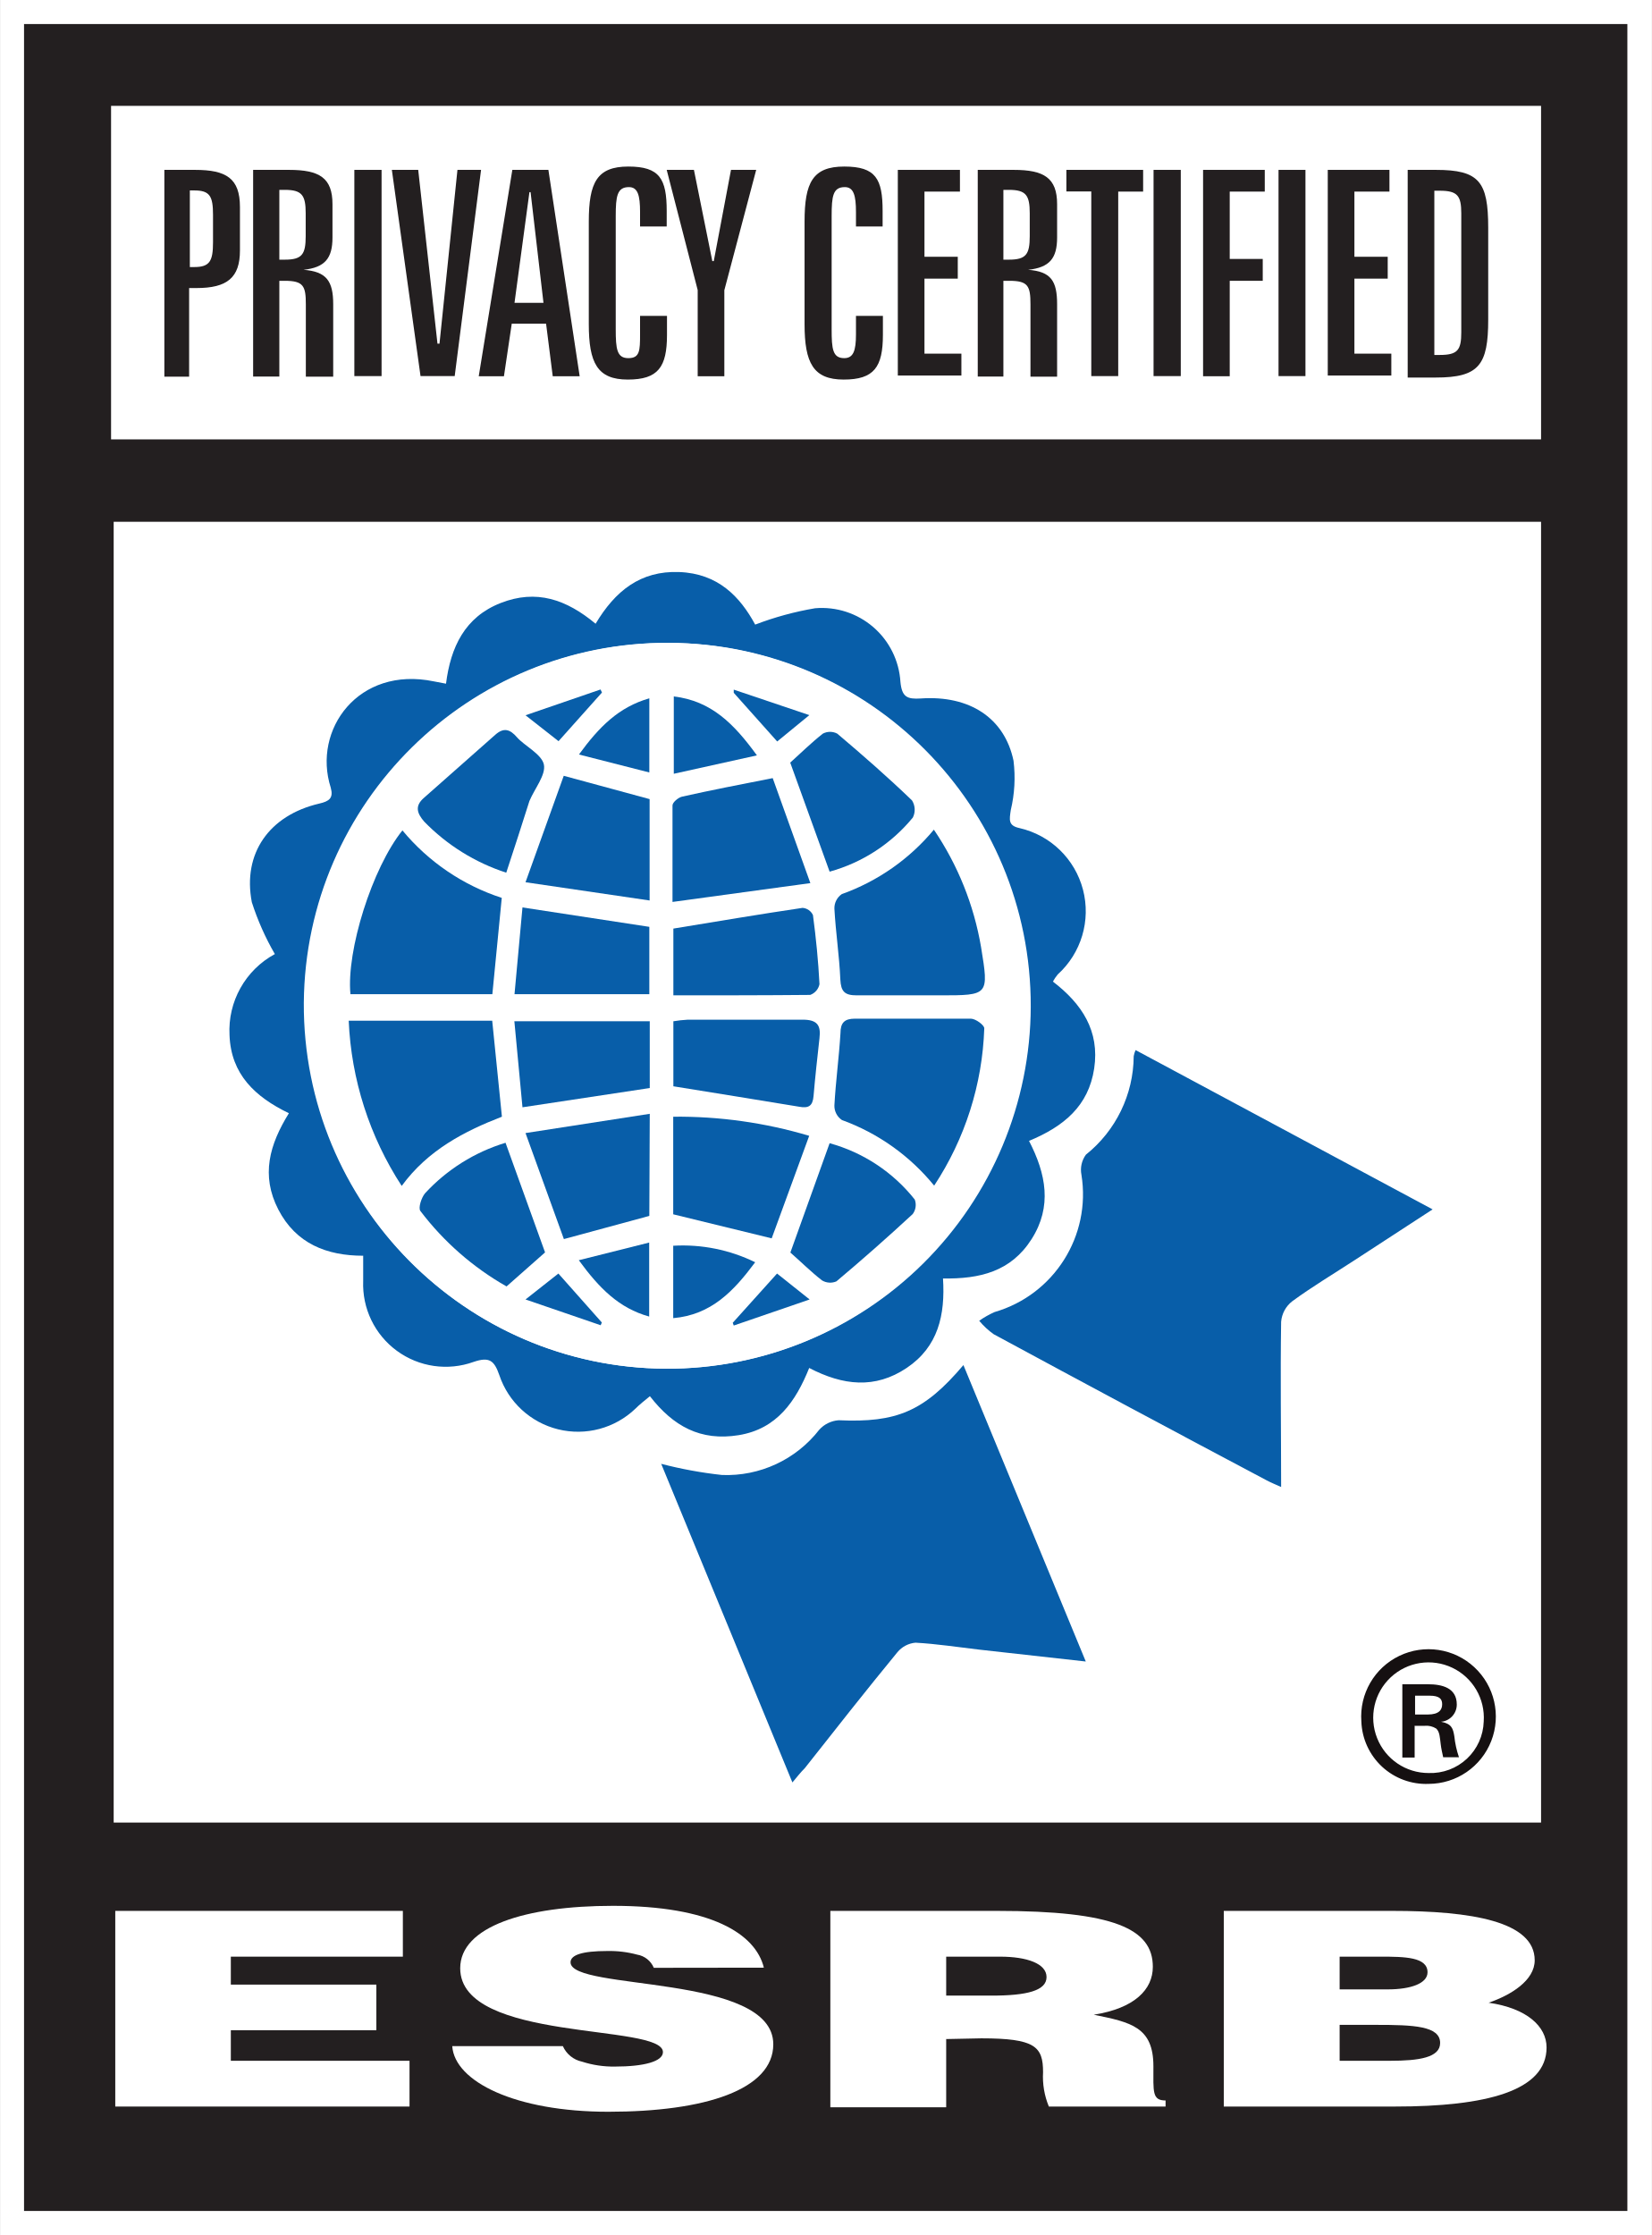
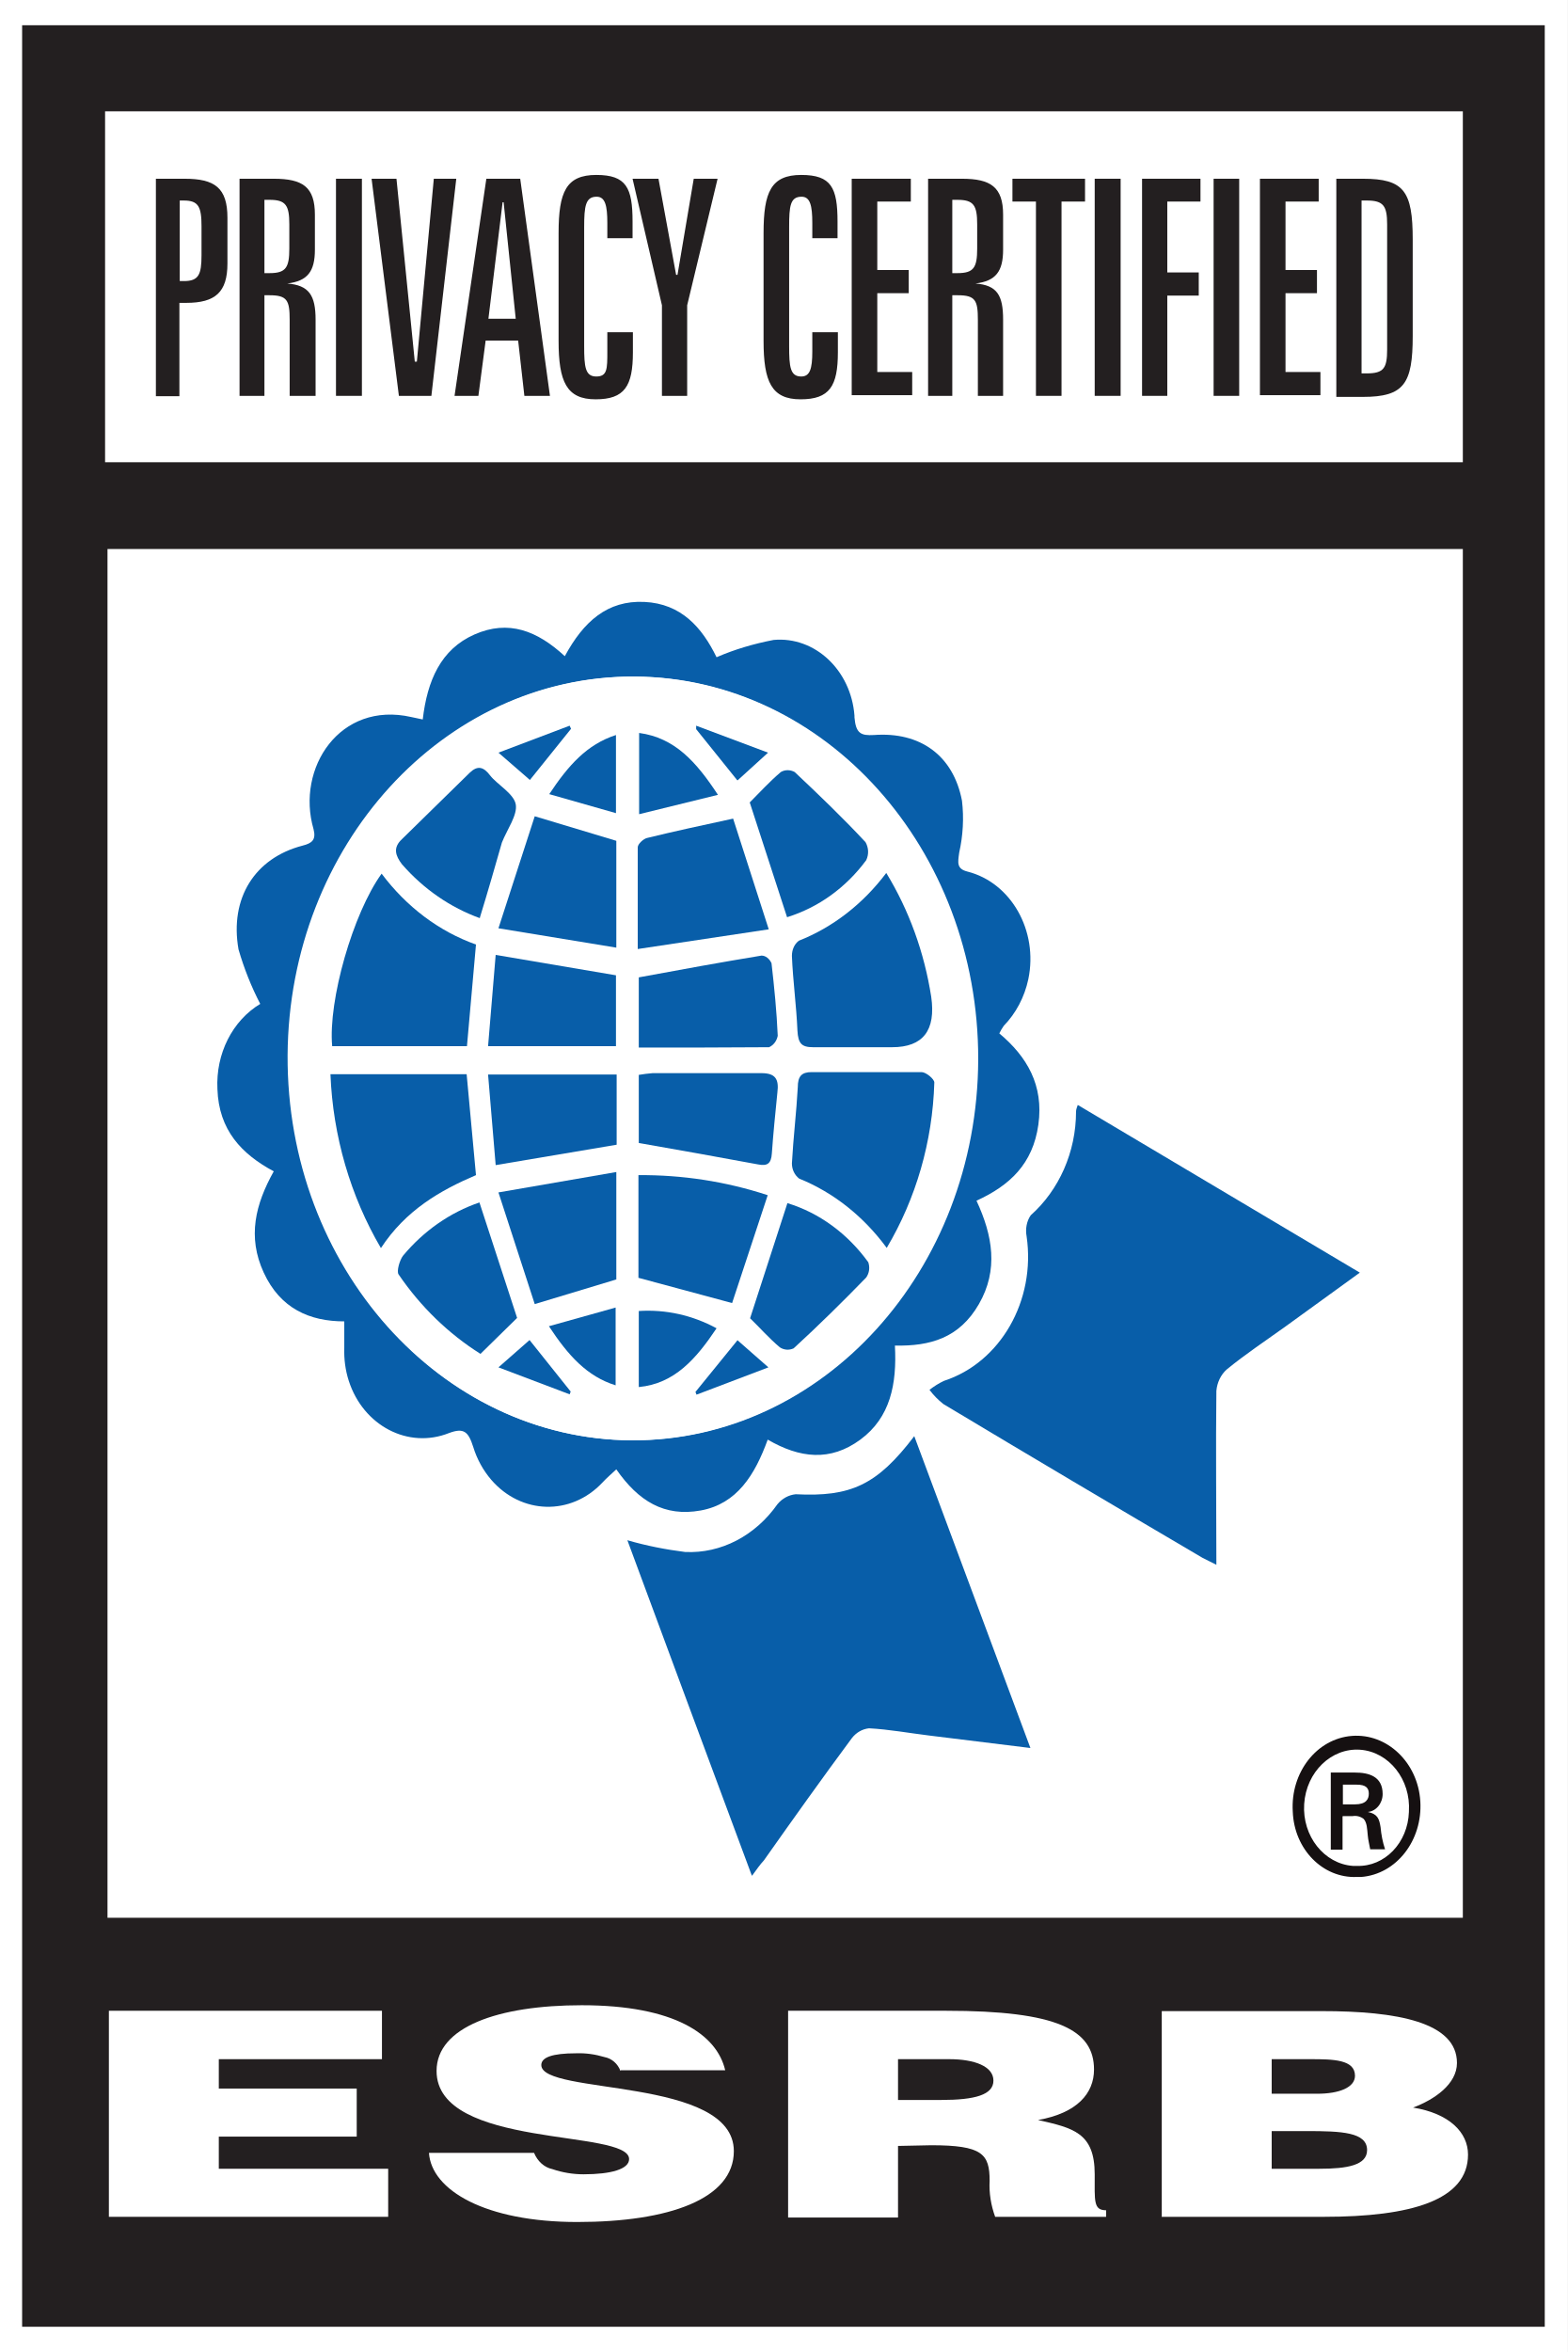
- <svg xmlns="http://www.w3.org/2000/svg" id="Layer_1" data-name="Layer 1" viewBox="0 0 114.03 154.33">
+ <svg xmlns="http://www.w3.org/2000/svg" id="a" viewBox="0 0 45.35 68.03">
  <defs>
-     <style>.cls-1{fill:#fff;}.cls-2{fill:#231f20;}.cls-3{fill:#085ea9;}.cls-4{fill:#151011;}</style>
+     <style>.b{fill:#151011;}.c{fill:#fff;}.d{fill:#085ea9;}.e{fill:#231f20;}</style>
  </defs>
-   <path class="cls-1" d="M127.75,8.27h-114V162.6h114V8.27Z" transform="translate(-13.71 -8.27)" />
-   <polyline class="cls-2" points="112.38 1.66 112.38 152.67 1.66 152.67 1.66 1.66 112.38 1.66" />
-   <rect class="cls-1" x="7.67" y="7.31" width="98.75" height="23.03" />
-   <rect class="cls-1" x="7.85" y="36.03" width="98.57" height="89.82" />
-   <path class="cls-2" d="M27.17,20c2.18,0,3.11.59,3.11,2.57v3c0,1.88-.89,2.59-3,2.59h-.51v6.12H25.06V20Zm-.35,6.71h.31c1.07,0,1.29-.42,1.29-1.71v-1.9c0-1.28-.22-1.68-1.29-1.68h-.31Z" transform="translate(-13.71 -8.27)" />
-   <path class="cls-2" d="M33.67,20c2.1,0,3,.55,3,2.37v2.3c0,1.44-.52,2.07-2,2.23,1.58.12,2.05.77,2.05,2.38v5H34.83v-5c0-1.27-.17-1.62-1.46-1.62H33v6.61H31.19V20ZM33,26.2h.38c1.19,0,1.44-.37,1.44-1.62V23c0-1.24-.25-1.62-1.44-1.62H33Z" transform="translate(-13.71 -8.27)" />
-   <path class="cls-2" d="M40.06,20V34.24H38.18V20Z" transform="translate(-13.71 -8.27)" />
-   <path class="cls-2" d="M42.59,20l1.33,12h.14L45.3,20h1.63L45.11,34.24H42.75L40.77,20Z" transform="translate(-13.71 -8.27)" />
-   <path class="cls-2" d="M51.58,20l2.16,14.25H51.88l-.46-3.63H49.05l-.54,3.63H46.77L49.09,20Zm-2.34,9.18h2l-.89-7.64h-.08Z" transform="translate(-13.71 -8.27)" />
-   <path class="cls-2" d="M59.75,23.91H57.91v-1c0-1.14-.15-1.72-.77-1.72-.81,0-.91.62-.91,2V31c0,1.37.08,2,.87,2s.81-.51.81-1.64V30.08h1.86v1.31c0,2.23-.61,3.09-2.71,3.09s-2.69-1.15-2.69-3.83V23.57c0-2.69.56-3.8,2.73-3.8s2.65.85,2.65,3.07Z" transform="translate(-13.71 -8.27)" />
-   <path class="cls-2" d="M61.63,20,62.9,26.3H63L64.19,20h1.74l-2.2,8.31v5.94H61.89V28.3L59.75,20Z" transform="translate(-13.71 -8.27)" />
-   <path class="cls-2" d="M74.66,23.91H72.82v-1c0-1.14-.16-1.72-.77-1.72-.82,0-.91.62-.91,2V31c0,1.37.07,2,.87,2,.63,0,.81-.51.81-1.64V30.08h1.86v1.31c0,2.23-.61,3.09-2.71,3.09s-2.7-1.15-2.7-3.83V23.57c0-2.69.56-3.8,2.74-3.8s2.65.85,2.65,3.07Z" transform="translate(-13.71 -8.27)" />
-   <path class="cls-2" d="M80,20v1.5H77.55V26h2.3v1.51h-2.3v5.18H80.1v1.51H75.71V20Z" transform="translate(-13.71 -8.27)" />
-   <path class="cls-2" d="M83.71,20c2.09,0,3,.55,3,2.37v2.3c0,1.44-.52,2.07-2,2.23,1.58.12,2,.77,2,2.38v5H84.87v-5c0-1.27-.17-1.62-1.46-1.62H83v6.61H81.23V20ZM83,26.2h.38c1.19,0,1.44-.37,1.44-1.62V23c0-1.24-.25-1.62-1.44-1.62H83Z" transform="translate(-13.71 -8.27)" />
-   <path class="cls-2" d="M92.65,20v1.5H90.93V34.24H89.07V21.49H87.35V20Z" transform="translate(-13.71 -8.27)" />
-   <path class="cls-2" d="M95.25,20V34.24H93.37V20Z" transform="translate(-13.71 -8.27)" />
-   <path class="cls-2" d="M101.05,20v1.5H98.63v4.65h2.28v1.51H98.63v6.59H96.79V20Z" transform="translate(-13.71 -8.27)" />
-   <path class="cls-2" d="M103.86,20V34.24H102V20Z" transform="translate(-13.71 -8.27)" />
-   <path class="cls-2" d="M109.66,20v1.5h-2.42V26h2.3v1.51h-2.3v5.18h2.55v1.51H105.4V20Z" transform="translate(-13.71 -8.27)" />
-   <path class="cls-2" d="M112.86,20c3,0,3.62.81,3.62,4v6.34c0,3.13-.63,4-3.62,4h-1.94V20Zm-.1,12.78h.38c1.23,0,1.48-.34,1.48-1.56V23c0-1.22-.27-1.56-1.48-1.56h-.38Z" transform="translate(-13.71 -8.27)" />
-   <polygon class="cls-1" points="7.96 145.46 7.96 131.95 27.82 131.95 27.82 135.11 15.94 135.11 15.94 137.04 25.99 137.04 25.99 140.19 15.94 140.19 15.94 142.3 28.28 142.3 28.28 145.46 7.96 145.46" />
-   <path class="cls-1" d="M58.86,144.15a1.52,1.52,0,0,0-1.15-.91,7.35,7.35,0,0,0-2.06-.25c-1.76,0-2.54.28-2.54.78,0,2,14,.75,14,5.66,0,3.13-4.7,4.66-11.39,4.66-6.42,0-10.61-2.08-10.78-4.53h7.64a1.87,1.87,0,0,0,1.32,1.07,7.07,7.07,0,0,0,2.27.34c2,0,3.32-.35,3.32-1,0-2-14-.64-14-5.79,0-2.87,4.47-4.31,10.55-4.31,6.76,0,9.84,1.92,10.42,4.27Z" transform="translate(-13.71 -8.27)" />
-   <path class="cls-1" d="M79.05,146.07h3.14c2.46,0,3.79-.35,3.79-1.28s-1.35-1.41-3.21-1.41H79.05Zm0,3v4.71h-8V140.22h11.5c8.1,0,10.77,1.24,10.77,3.86,0,1.56-1.24,2.86-4.08,3.31,2.56.52,4.12.84,4.12,3.56,0,1.76-.1,2.36.84,2.36v.42H86.14a5.38,5.38,0,0,1-.4-2.37c0-1.77-.54-2.34-4.26-2.34Z" transform="translate(-13.71 -8.27)" />
-   <path class="cls-1" d="M106.22,143.38v2.26h3.32c1.59,0,2.75-.41,2.75-1.18,0-1.06-1.58-1.08-3.25-1.08Zm0,4.71v2.48h3.48c2,0,3.46-.22,3.46-1.23,0-1.18-1.85-1.25-4.41-1.25Zm-8,5.64V140.22h11.63c5.49,0,9.84.73,9.84,3.41,0,1.39-1.63,2.4-3.18,2.93,2.64.38,4,1.64,4,3.09,0,3-4.15,4.08-10.48,4.08Z" transform="translate(-13.71 -8.27)" />
-   <path class="cls-1" d="M32.69,74.15a6,6,0,0,0-3.16,5.62c.14,2.7,1.76,4.26,4.1,5.39-1.34,2.16-1.92,4.33-.73,6.65S36.25,95,38.76,95c0,.7,0,1.22,0,1.74a5.7,5.7,0,0,0,7.63,5.59c1.09-.37,1.42-.1,1.77.91a5.73,5.73,0,0,0,9.4,2.32c.31-.29.64-.55,1-.86,1.61,2.07,3.55,3.11,6.13,2.69s3.94-2.33,4.87-4.64c2.34,1.21,4.56,1.44,6.73,0s2.67-3.66,2.51-6.18c2.54,0,4.72-.51,6.12-2.72s1-4.5-.18-6.78c2.41-.94,4.11-2.35,4.5-5s-.86-4.52-2.85-6a3.07,3.07,0,0,1,.33-.49,5.89,5.89,0,0,0-2.64-10.11c-.8-.17-.69-.59-.6-1.24a9.62,9.62,0,0,0,.19-3.41c-.62-3-3-4.53-6.4-4.3-.94.06-1.31-.09-1.41-1.15A5.44,5.44,0,0,0,70,50.27a21.65,21.65,0,0,0-4.12,1.13c-1-1.94-2.6-3.53-5.25-3.63s-4.42,1.31-5.77,3.57c-2-1.68-4.14-2.38-6.56-1.43s-3.45,3-3.77,5.57l-.84-.16c-5.21-1.08-8.4,3.34-7.12,7.34.23.72-.1.94-.8,1.1-3.46.83-5.3,3.45-4.65,6.81A18.4,18.4,0,0,0,32.69,74.15Z" transform="translate(-13.71 -8.27)" />
-   <path class="cls-1" d="M92.13,80.78a1.59,1.59,0,0,0-.13.39A8.78,8.78,0,0,1,88.7,88a1.77,1.77,0,0,0-.32,1.38,8.47,8.47,0,0,1-6,9.48,6.24,6.24,0,0,0-1.06.6,5.21,5.21,0,0,0,1,.93q9.4,5.07,18.85,10.09c.32.17.67.31,1,.46,0-3.89,0-7.65,0-11.41a2,2,0,0,1,.76-1.41c1.39-1,2.87-1.9,4.31-2.84l5.39-3.51Z" transform="translate(-13.71 -8.27)" />
-   <path class="cls-1" d="M68.43,131.35c.35-.42.61-.7.86-1,2.12-2.65,4.23-5.33,6.39-8a1.83,1.83,0,0,1,1.25-.66c1.47.08,2.94.31,4.41.48l7.35.82-8.45-20.51c-2.72,3.21-4.61,4-8.62,3.81a2,2,0,0,0-1.34.66,8.1,8.1,0,0,1-6.71,3.13,29.33,29.33,0,0,1-4.2-.77C62.38,116.64,65.37,123.92,68.43,131.35Z" transform="translate(-13.71 -8.27)" />
-   <path class="cls-1" d="M112.39,122.74a4.49,4.49,0,0,0-4.56,4.57,4.55,4.55,0,0,0,4.55,4.49,4.49,4.49,0,0,0,4.53-4.6A4.42,4.42,0,0,0,112.39,122.74Z" transform="translate(-13.71 -8.27)" />
-   <path class="cls-3" d="M32.69,74.15a18.4,18.4,0,0,1-1.59-3.58c-.65-3.36,1.19-6,4.65-6.81.7-.16,1-.38.8-1.1-1.28-4,1.91-8.42,7.12-7.34l.84.16c.32-2.53,1.3-4.6,3.77-5.57s4.54-.25,6.56,1.43c1.35-2.26,3.09-3.67,5.77-3.57s4.2,1.69,5.25,3.63A21.65,21.65,0,0,1,70,50.27a5.44,5.44,0,0,1,5.89,5.08c.1,1.06.47,1.21,1.41,1.15,3.36-.23,5.78,1.34,6.4,4.3a9.62,9.62,0,0,1-.19,3.41c-.09.65-.2,1.07.6,1.24a5.89,5.89,0,0,1,2.64,10.11,3.07,3.07,0,0,0-.33.49c2,1.53,3.24,3.41,2.85,6s-2.09,4-4.5,5c1.18,2.28,1.61,4.53.18,6.78s-3.58,2.76-6.12,2.72c.16,2.52-.33,4.72-2.51,6.18s-4.39,1.22-6.73,0c-.93,2.31-2.23,4.21-4.87,4.64s-4.52-.62-6.13-2.69c-.38.31-.71.57-1,.86a5.73,5.73,0,0,1-9.4-2.32c-.35-1-.68-1.28-1.77-.91a5.7,5.7,0,0,1-7.63-5.59c0-.52,0-1,0-1.74-2.51,0-4.64-.83-5.86-3.19s-.61-4.49.73-6.65c-2.34-1.13-4-2.69-4.1-5.39A6,6,0,0,1,32.69,74.15Zm27,28.63a25.06,25.06,0,1,0-25-25.27A25.14,25.14,0,0,0,59.68,102.78Z" transform="translate(-13.71 -8.27)" />
-   <path class="cls-3" d="M92.13,80.78l20.51,11-5.39,3.51c-1.44.94-2.92,1.82-4.31,2.84a2,2,0,0,0-.76,1.41c-.06,3.76,0,7.52,0,11.41-.33-.15-.68-.29-1-.46q-9.44-5-18.85-10.09a5.21,5.21,0,0,1-1-.93,6.24,6.24,0,0,1,1.06-.6,8.47,8.47,0,0,0,6-9.48A1.77,1.77,0,0,1,88.7,88a8.78,8.78,0,0,0,3.3-6.8A1.59,1.59,0,0,1,92.13,80.78Z" transform="translate(-13.71 -8.27)" />
-   <path class="cls-3" d="M68.43,131.35c-3.06-7.43-6.05-14.71-9.06-22a29.33,29.33,0,0,0,4.2.77A8.1,8.1,0,0,0,70.28,107a2,2,0,0,1,1.34-.66c4,.18,5.9-.6,8.62-3.81L88.69,123l-7.35-.82c-1.47-.17-2.94-.4-4.41-.48a1.83,1.83,0,0,0-1.25.66c-2.16,2.63-4.27,5.31-6.39,8C69,130.65,68.78,130.93,68.43,131.35Z" transform="translate(-13.71 -8.27)" />
-   <path class="cls-1" d="M59.68,102.78a25.06,25.06,0,1,1,25.21-25A25.08,25.08,0,0,1,59.68,102.78Zm-12-25.86.65-6.65a14.89,14.89,0,0,1-6.86-4.66c-2.09,2.6-3.88,8.27-3.59,11.31Zm-9.92,1.83a22.69,22.69,0,0,0,3.66,11.41c1.81-2.48,4.34-3.74,6.92-4.78l-.67-6.63ZM78.2,65.56a14.7,14.7,0,0,1-6.36,4.51,1.18,1.18,0,0,0-.51,1c.09,1.64.34,3.26.41,4.89,0,.84.3,1.12,1.13,1.1,1.92,0,3.84,0,5.76,0C82,77,82,77,81.46,73.68A20.6,20.6,0,0,0,78.2,65.56Zm0,24.58a21,21,0,0,0,3.49-10.76c0-.22-.6-.67-.93-.67-2.67-.06-5.36,0-8,0-.72,0-1,.25-1,1-.1,1.68-.33,3.34-.42,5a1.18,1.18,0,0,0,.52,1A14.67,14.67,0,0,1,78.22,90.14ZM67.07,62c-2.35.47-4.29.85-6.23,1.28-.26.06-.65.39-.66.61,0,2.11,0,4.21,0,6.66l9.52-1.3ZM69.59,86.7a31.74,31.74,0,0,0-9.39-1.32v6.74L67,93.78Zm-11-23.25-6-1.61L50,69.19l8.59,1.29Zm0,28.78v-7L50,86.51l2.68,7.32ZM60.21,77c3.22,0,6.33,0,9.45,0a1,1,0,0,0,.64-.74c-.08-1.59-.24-3.19-.45-4.77a.86.86,0,0,0-.72-.5c-2.95.44-5.89.94-8.92,1.43Zm0,6.28c3,.49,5.85.94,8.68,1.43.67.12,1,0,1-.73.11-1.35.26-2.7.41-4,.11-.9-.15-1.3-1.16-1.28-2.64.07-5.28,0-7.93,0a9.25,9.25,0,0,0-1,.11ZM49.79,70.93l-.55,6h9.31V72.27Zm0,13.8,8.79-1.33V78.79H49.23ZM71,68.46a11.34,11.34,0,0,0,5.76-3.73,1.21,1.21,0,0,0-.06-1.18C75,62,73.31,60.43,71.55,58.94a1.06,1.06,0,0,0-1,0c-.81.63-1.55,1.36-2.25,2Zm-2.72,26.3c.7.62,1.41,1.32,2.19,1.93a1.09,1.09,0,0,0,1,.07q2.68-2.27,5.27-4.65a1.06,1.06,0,0,0,.14-1A11.34,11.34,0,0,0,71,87.21ZM48.67,68.53c.59-1.77,1.09-3.36,1.65-4.93.31-.86,1.1-1.77,1-2.51S50,59.88,49.41,59.2s-.92-.68-1.49-.18L43,63.39c-.64.57-.46,1.08,0,1.65A13.86,13.86,0,0,0,48.67,68.53Zm-.05,18.65a12.48,12.48,0,0,0-5.56,3.49c-.25.3-.48,1-.32,1.22a19.64,19.64,0,0,0,5.95,5.21l2.66-2.35ZM60.2,99.29c2.63-.23,4.17-1.86,5.66-3.87a11.38,11.38,0,0,0-5.66-1.14Zm0-42.93V61.7L66,60.43C64.39,58.24,62.83,56.67,60.24,56.36Zm-1.69.13c-2.13.61-3.48,2-4.86,3.88l4.86,1.24Zm-4.87,38.8c1.41,1.93,2.77,3.31,4.86,3.89V94.07ZM50,57.66l2.27,1.79,3-3.36-.1-.21ZM50,98l5.22,1.78.08-.19-3-3.38Zm17.36-1.8-3.06,3.41.07.19L69.62,98Zm0-36.74,2.23-1.82-5.22-1.76,0,.22Z" transform="translate(-13.71 -8.27)" />
-   <path class="cls-3" d="M47.71,76.92h-9.8c-.29-3,1.5-8.71,3.59-11.31a14.89,14.89,0,0,0,6.86,4.66Z" transform="translate(-13.71 -8.27)" />
-   <path class="cls-3" d="M37.79,78.75H47.7l.67,6.63c-2.58,1-5.11,2.3-6.92,4.78A22.69,22.69,0,0,1,37.79,78.75Z" transform="translate(-13.71 -8.27)" />
-   <path class="cls-3" d="M78.2,65.56a20.6,20.6,0,0,1,3.26,8.12C82,77,82,77,78.63,77c-1.92,0-3.84,0-5.76,0-.83,0-1.09-.26-1.13-1.1-.07-1.63-.32-3.25-.41-4.89a1.18,1.18,0,0,1,.51-1A14.7,14.7,0,0,0,78.2,65.56Z" transform="translate(-13.71 -8.27)" />
-   <path class="cls-3" d="M78.22,90.14a14.67,14.67,0,0,0-6.37-4.53,1.18,1.18,0,0,1-.52-1c.09-1.67.32-3.33.42-5,0-.72.28-1,1-1,2.67,0,5.36,0,8,0,.33,0,.94.45.93.67A21,21,0,0,1,78.22,90.14Z" transform="translate(-13.71 -8.27)" />
-   <path class="cls-3" d="M67.07,62l2.6,7.25-9.52,1.3c0-2.45,0-4.55,0-6.66,0-.22.4-.55.66-.61C62.78,62.84,64.72,62.46,67.07,62Z" transform="translate(-13.71 -8.27)" />
-   <path class="cls-3" d="M69.59,86.7,67,93.78,60.2,92.12V85.38A31.74,31.74,0,0,1,69.59,86.7Z" transform="translate(-13.71 -8.27)" />
-   <path class="cls-3" d="M58.57,63.45v7L50,69.19l2.64-7.35Z" transform="translate(-13.71 -8.27)" />
-   <path class="cls-3" d="M58.55,92.23l-5.9,1.6L50,86.51l8.58-1.33Z" transform="translate(-13.71 -8.27)" />
-   <path class="cls-3" d="M60.21,77V72.39c3-.49,6-1,8.92-1.43a.86.86,0,0,1,.72.5c.21,1.58.37,3.18.45,4.77a1,1,0,0,1-.64.74C66.54,77,63.43,77,60.21,77Z" transform="translate(-13.71 -8.27)" />
-   <path class="cls-3" d="M60.21,83.28V78.79a9.25,9.25,0,0,1,1-.11c2.65,0,5.29,0,7.93,0,1,0,1.27.38,1.16,1.28-.15,1.35-.3,2.7-.41,4-.06.7-.36.85-1,.73C66.06,84.22,63.23,83.77,60.21,83.28Z" transform="translate(-13.71 -8.27)" />
-   <path class="cls-3" d="M49.79,70.93l8.76,1.34v4.65H49.24Z" transform="translate(-13.71 -8.27)" />
-   <path class="cls-3" d="M49.79,84.73l-.56-5.94h9.35V83.4Z" transform="translate(-13.71 -8.27)" />
-   <path class="cls-3" d="M71,68.46l-2.72-7.53c.7-.63,1.44-1.36,2.25-2a1.06,1.06,0,0,1,1,0c1.76,1.49,3.49,3,5.16,4.61a1.21,1.21,0,0,1,.06,1.18A11.34,11.34,0,0,1,71,68.46Z" transform="translate(-13.71 -8.27)" />
-   <path class="cls-3" d="M68.29,94.76,71,87.21a11.34,11.34,0,0,1,5.88,3.89,1.06,1.06,0,0,1-.14,1q-2.58,2.39-5.27,4.65a1.09,1.09,0,0,1-1-.07C69.7,96.08,69,95.38,68.29,94.76Z" transform="translate(-13.71 -8.27)" />
-   <path class="cls-3" d="M48.67,68.53A13.86,13.86,0,0,1,43,65c-.49-.57-.67-1.08,0-1.65L47.92,59c.57-.5,1-.39,1.49.18s1.72,1.17,1.86,1.89-.64,1.65-1,2.51C49.76,65.17,49.26,66.76,48.67,68.53Z" transform="translate(-13.71 -8.27)" />
-   <path class="cls-3" d="M48.62,87.18l2.73,7.57L48.69,97.1a19.64,19.64,0,0,1-5.95-5.21c-.16-.21.07-.92.32-1.22A12.48,12.48,0,0,1,48.62,87.18Z" transform="translate(-13.71 -8.27)" />
-   <path class="cls-3" d="M60.2,99.29v-5a11.38,11.38,0,0,1,5.66,1.14C64.37,97.43,62.83,99.06,60.2,99.29Z" transform="translate(-13.71 -8.27)" />
-   <path class="cls-3" d="M60.24,56.36c2.59.31,4.15,1.88,5.74,4.07L60.24,61.7Z" transform="translate(-13.71 -8.27)" />
-   <path class="cls-3" d="M58.55,56.49v5.12l-4.86-1.24C55.07,58.48,56.42,57.1,58.55,56.49Z" transform="translate(-13.71 -8.27)" />
-   <path class="cls-3" d="M53.68,95.29l4.86-1.22v5.11C56.45,98.6,55.09,97.22,53.68,95.29Z" transform="translate(-13.71 -8.27)" />
-   <path class="cls-3" d="M50,57.66l5.18-1.78.1.21-3,3.36Z" transform="translate(-13.71 -8.27)" />
-   <path class="cls-3" d="M50,98l2.27-1.79,3,3.38-.08.19Z" transform="translate(-13.71 -8.27)" />
-   <path class="cls-3" d="M67.37,96.21,69.62,98l-5.24,1.8-.07-.19Z" transform="translate(-13.71 -8.27)" />
-   <path class="cls-3" d="M67.38,59.47l-3-3.36,0-.22,5.22,1.76Z" transform="translate(-13.71 -8.27)" />
-   <path class="cls-1" d="M111.35,126.86l.1-1.68c.67.19,1.24.34,1.79.54.06,0,.06.49,0,.52C112.69,126.46,112.12,126.62,111.35,126.86Z" transform="translate(-13.71 -8.27)" />
-   <path class="cls-4" d="M112.3,126.66c.8,0,1-.34,1-.71s-.19-.59-.87-.59h-1v1.3Zm-.9.8v2.17h-.85v-5.06h1.76c1,0,2,.25,2,1.4a1.19,1.19,0,0,1-1.09,1.19h0c.74.14.83.46.92,1a6.6,6.6,0,0,0,.32,1.45h-1.09c-.06-.28-.14-.62-.17-.9-.06-.44-.06-.85-.31-1.08a1.26,1.26,0,0,0-.8-.19h-.71m4.79-.3a3.82,3.82,0,1,0-3.8,3.56,3.67,3.67,0,0,0,3.8-3.56m-8.45,0a4.65,4.65,0,1,1,4.65,4.31,4.47,4.47,0,0,1-4.65-4.31" transform="translate(-13.71 -8.27)" />
+   <path class="c" d="M45.35,0H0V68.03H45.35V0Z" />
+   <polyline class="e" points="44.69 .73 44.69 67.3 .64 67.3 .64 .73 44.69 .73" />
+   <rect class="c" x="3.04" y="3.22" width="39.28" height="10.15" />
+   <rect class="c" x="3.11" y="15.88" width="39.21" height="39.59" />
+   <path class="e" d="M5.34,5.17c.87,0,1.24,.26,1.24,1.13v1.32c0,.83-.35,1.14-1.19,1.14h-.2v2.7h-.68V5.17h.84Zm-.14,2.96h.12c.43,0,.51-.19,.51-.75v-.84c0-.56-.09-.74-.51-.74h-.12v2.33Z" />
+   <path class="e" d="M7.92,5.17c.84,0,1.19,.24,1.19,1.04v1.01c0,.63-.21,.91-.8,.98,.63,.05,.82,.34,.82,1.05v2.2h-.75v-2.2c0-.56-.07-.71-.58-.71h-.15v2.91h-.72V5.17h.99Zm-.27,2.73h.15c.47,0,.57-.16,.57-.71v-.7c0-.55-.1-.71-.57-.71h-.15v2.12Z" />
+   <path class="e" d="M10.47,5.17v6.28h-.75V5.17h.75Z" />
+   <path class="e" d="M11.47,5.17l.53,5.29h.06l.49-5.29h.65l-.72,6.28h-.94l-.79-6.28h.72Z" />
+   <path class="e" d="M15.05,5.17l.86,6.28h-.74l-.18-1.6h-.94l-.21,1.6h-.69l.92-6.28h.99Zm-.93,4.05h.8l-.35-3.37h-.03l-.41,3.37Z" />
+   <path class="e" d="M18.3,6.89h-.73v-.44c0-.5-.06-.76-.31-.76-.32,0-.36,.27-.36,.88v3.44c0,.6,.03,.88,.35,.88s.32-.22,.32-.72v-.56h.74v.58c0,.98-.24,1.36-1.08,1.36s-1.07-.51-1.07-1.69v-3.12c0-1.19,.22-1.68,1.09-1.68s1.05,.37,1.05,1.35v.47Z" />
+   <path class="e" d="M19.05,5.17l.51,2.78h.04l.47-2.78h.69l-.88,3.66v2.62h-.73v-2.62l-.85-3.66h.75Z" />
+   <path class="e" d="M24.23,6.89h-.73v-.44c0-.5-.06-.76-.31-.76-.33,0-.36,.27-.36,.88v3.44c0,.6,.03,.88,.35,.88,.25,0,.32-.22,.32-.72v-.56h.74v.58c0,.98-.24,1.36-1.08,1.36s-1.07-.51-1.07-1.69v-3.12c0-1.19,.22-1.68,1.09-1.68s1.05,.37,1.05,1.35v.47Z" />
+   <path class="e" d="M26.35,5.17v.66h-.97v1.98h.91v.67h-.91v2.28h1.01v.67h-1.75V5.17h1.71Z" />
+   <path class="e" d="M27.83,5.17c.83,0,1.19,.24,1.19,1.04v1.01c0,.63-.21,.91-.8,.98,.63,.05,.8,.34,.8,1.05v2.2h-.73v-2.2c0-.56-.07-.71-.58-.71h-.16v2.91h-.7V5.17h.99Zm-.28,2.73h.15c.47,0,.57-.16,.57-.71v-.7c0-.55-.1-.71-.57-.71h-.15v2.12Z" />
+   <path class="e" d="M31.39,5.17v.66h-.68v5.62h-.74V5.83h-.68v-.66h2.11Z" />
+   <path class="e" d="M32.42,5.17v6.28h-.75V5.17h.75Z" />
+   <path class="e" d="M34.73,5.17v.66h-.96v2.05h.91v.67h-.91v2.9h-.73V5.17h1.69Z" />
+   <path class="e" d="M35.85,5.17v6.28h-.74V5.17h.74Z" />
+   <path class="e" d="M38.15,5.17v.66h-.96v1.98h.91v.67h-.91v2.28h1.01v.67h-1.75V5.17h1.69Z" />
+   <path class="e" d="M39.43,5.17c1.19,0,1.44,.36,1.44,1.76v2.79c0,1.38-.25,1.76-1.44,1.76h-.77V5.17h.77Zm-.04,5.63h.15c.49,0,.59-.15,.59-.69v-3.62c0-.54-.11-.69-.59-.69h-.15v5Z" />
+   <polygon class="c" points="3.15 64.12 3.15 58.16 11.05 58.16 11.05 59.56 6.33 59.56 6.33 60.41 10.32 60.41 10.32 61.8 6.33 61.8 6.33 62.73 11.23 62.73 11.23 64.12 3.15 64.12" />
+   <path class="c" d="M17.95,59.9c-.08-.21-.25-.36-.46-.4-.27-.08-.54-.12-.82-.11-.7,0-1.01,.12-1.01,.34,0,.88,5.57,.33,5.57,2.49,0,1.38-1.87,2.05-4.53,2.05s-4.22-.92-4.29-2h3.04c.1,.24,.29,.42,.53,.47,.29,.1,.6,.15,.9,.15,.8,0,1.32-.15,1.32-.44,0-.88-5.57-.28-5.57-2.55,0-1.27,1.78-1.9,4.2-1.9,2.69,0,3.91,.85,4.15,1.88h-3.02Z" />
+   <path class="c" d="M25.98,60.74h1.25c.98,0,1.51-.15,1.51-.56s-.54-.62-1.28-.62h-1.48v1.19Zm0,1.32v2.08h-3.18v-5.98h4.57c3.22,0,4.28,.55,4.28,1.7,0,.69-.49,1.26-1.62,1.46,1.02,.23,1.64,.37,1.64,1.57,0,.78-.04,1.04,.33,1.04v.19h-3.21c-.12-.33-.18-.69-.16-1.04,0-.78-.21-1.03-1.69-1.03l-.97,.02Z" />
+   <path class="c" d="M36.79,59.56v1h1.32c.63,0,1.09-.18,1.09-.52,0-.47-.63-.48-1.29-.48h-1.12Zm0,2.08v1.09h1.38c.8,0,1.38-.1,1.38-.54,0-.52-.74-.55-1.75-.55h-1.01Zm-3.18,2.49v-5.96h4.63c2.18,0,3.91,.32,3.91,1.5,0,.61-.65,1.06-1.27,1.29,1.05,.17,1.59,.72,1.59,1.36,0,1.32-1.65,1.8-4.17,1.8h-4.7Z" />
+   <path class="c" d="M7.53,29.04c-.82,.48-1.31,1.45-1.26,2.48,.06,1.19,.7,1.88,1.63,2.38-.53,.95-.76,1.91-.29,2.93,.47,1.02,1.33,1.41,2.33,1.41v.77c-.05,1.39,.92,2.56,2.17,2.61,.29,.01,.58-.04,.86-.15,.43-.16,.56-.04,.7,.4,.4,1.32,1.69,2.04,2.88,1.6,.32-.12,.61-.31,.85-.57,.12-.13,.25-.24,.4-.38,.64,.91,1.41,1.37,2.44,1.19,1.03-.19,1.57-1.03,1.94-2.05,.93,.53,1.81,.63,2.68,0s1.06-1.61,1-2.72c1.01,0,1.88-.22,2.43-1.2s.4-1.98-.07-2.99c.96-.41,1.63-1.04,1.79-2.2s-.34-1.99-1.13-2.64c.04-.08,.08-.15,.13-.22,.96-.96,1.03-2.6,.17-3.67-.32-.4-.75-.67-1.22-.79-.32-.07-.27-.26-.24-.55,.11-.49,.13-1,.08-1.5-.25-1.32-1.19-2-2.55-1.9-.37,.03-.52-.04-.56-.51-.07-1.32-1.1-2.33-2.29-2.25h-.04c-.56,.11-1.11,.28-1.64,.5-.4-.86-1.03-1.56-2.09-1.6s-1.76,.58-2.3,1.57c-.8-.74-1.65-1.05-2.61-.63s-1.37,1.32-1.5,2.46l-.33-.07c-2.07-.48-3.34,1.47-2.83,3.24,.09,.32-.04,.41-.32,.48-1.38,.37-2.11,1.52-1.85,3,.16,.55,.37,1.08,.62,1.58Z" />
+   <path class="c" d="M31.18,31.96c-.02,.05-.04,.11-.05,.17,0,1.17-.49,2.28-1.31,3.01-.12,.17-.16,.39-.13,.61,.27,1.86-.75,3.65-2.39,4.18-.15,.07-.29,.16-.42,.26,.12,.16,.25,.29,.4,.41,2.49,1.49,4.99,2.97,7.5,4.45,.13,.07,.27,.14,.4,.2v-5.03c.02-.24,.13-.47,.3-.62,.55-.44,1.14-.84,1.71-1.25l2.14-1.55-8.16-4.84Z" />
+   <path class="c" d="M21.75,54.25c.14-.19,.24-.31,.34-.44,.84-1.17,1.68-2.35,2.54-3.53,.12-.17,.3-.27,.5-.29,.58,.04,1.17,.14,1.75,.21l2.92,.36-3.36-9.04c-1.08,1.41-1.83,1.76-3.43,1.68-.2,.02-.4,.12-.53,.29-.64,.91-1.63,1.42-2.67,1.38-.56-.07-1.12-.18-1.67-.34,1.2,3.23,2.39,6.44,3.6,9.72Z" />
+   <path class="c" d="M39.24,50.46c-.99-.02-1.8,.85-1.81,1.95,0,.02,0,.04,0,.07,.01,1.1,.82,1.98,1.81,1.98,.99,.01,1.79-.87,1.8-1.96,0-.02,0-.04,0-.07,0-1.08-.77-1.96-1.74-1.97-.02,0-.04,0-.06,0Z" />
+   <path class="d" d="M7.53,29.04c-.26-.5-.47-1.03-.63-1.58-.26-1.48,.47-2.64,1.85-3,.28-.07,.4-.17,.32-.48-.51-1.76,.76-3.71,2.83-3.24l.33,.07c.13-1.12,.52-2.03,1.5-2.46s1.81-.11,2.61,.63c.54-1,1.23-1.62,2.3-1.57s1.67,.74,2.09,1.6c.53-.23,1.08-.39,1.65-.5,1.19-.11,2.24,.87,2.34,2.19v.05c.04,.47,.19,.53,.56,.51,1.34-.1,2.3,.59,2.55,1.9,.06,.5,.03,1.01-.08,1.5-.04,.29-.08,.47,.24,.55,1.26,.32,2.05,1.71,1.76,3.11-.11,.52-.36,.99-.71,1.35-.05,.07-.09,.14-.13,.22,.8,.67,1.29,1.5,1.13,2.64s-.83,1.76-1.79,2.2c.47,1.01,.64,2,.07,2.99s-1.42,1.22-2.43,1.2c.06,1.11-.13,2.08-1,2.72s-1.75,.54-2.68,0c-.37,1.02-.89,1.86-1.94,2.05s-1.8-.27-2.44-1.19c-.15,.14-.28,.25-.4,.38-.91,.97-2.35,.93-3.22-.08-.23-.27-.41-.59-.52-.95-.14-.44-.27-.56-.7-.4-1.18,.47-2.48-.21-2.9-1.51-.1-.31-.14-.63-.13-.95v-.77c-1,0-1.85-.37-2.33-1.41s-.24-1.98,.29-2.93c-.93-.5-1.59-1.19-1.63-2.38-.05-1.02,.43-1.98,1.25-2.47Zm10.74,12.62c5.51,.01,9.98-4.92,9.99-11.02,.01-6.1-4.44-11.06-9.95-11.07-5.48-.01-9.95,4.88-9.99,10.95-.03,6.12,4.42,11.1,9.94,11.14h0Z" />
+   <path class="d" d="M31.18,31.96l8.16,4.85-2.14,1.55c-.57,.41-1.16,.8-1.71,1.25-.17,.15-.28,.38-.3,.62-.02,1.66,0,3.31,0,5.03-.13-.07-.27-.13-.4-.2-2.5-1.47-5-2.95-7.5-4.45-.15-.12-.28-.25-.4-.41,.13-.1,.27-.19,.42-.26,1.63-.53,2.66-2.32,2.39-4.18-.04-.21,0-.44,.12-.61,.82-.73,1.31-1.83,1.31-3,0-.06,.03-.13,.05-.19Z" />
+   <path class="d" d="M21.75,54.25c-1.22-3.28-2.41-6.48-3.6-9.7,.55,.16,1.11,.27,1.67,.34,1.04,.05,2.03-.47,2.67-1.38,.14-.17,.33-.27,.53-.29,1.59,.08,2.35-.26,3.43-1.68l3.36,9.02-2.92-.36c-.58-.07-1.17-.18-1.75-.21-.19,.02-.37,.12-.5,.29-.86,1.16-1.7,2.34-2.54,3.53-.12,.13-.2,.25-.34,.44Z" />
+   <path class="c" d="M18.27,41.66c-5.51-.04-9.94-5.01-9.91-11.11,.03-6.1,4.52-11.02,10.03-10.98,5.49,.04,9.92,4.99,9.91,11.07-.02,6.11-4.5,11.04-10.01,11.02h-.02Zm-4.77-11.4l.26-2.93c-1.07-.38-2.01-1.1-2.73-2.05-.83,1.15-1.54,3.65-1.43,4.99h3.9Zm-3.95,.81c.07,1.79,.57,3.53,1.46,5.03,.72-1.09,1.73-1.65,2.75-2.11l-.27-2.92h-3.94Zm16.09-5.81c-.67,.9-1.54,1.59-2.53,1.99-.13,.1-.21,.27-.2,.44,.04,.72,.14,1.44,.16,2.16,0,.37,.12,.49,.45,.48h2.29q1.34-.03,1.13-1.49c-.2-1.28-.64-2.5-1.3-3.58Zm0,10.84c.85-1.41,1.33-3.05,1.39-4.74,0-.1-.24-.3-.37-.3-1.06-.03-2.13,0-3.18,0-.29,0-.4,.11-.4,.44-.04,.74-.13,1.47-.17,2.2,0,.18,.07,.34,.21,.44,.99,.39,1.86,1.06,2.53,1.95h0Zm-4.43-12.4c-.93,.21-1.71,.37-2.48,.56-.1,.03-.26,.17-.26,.27v2.94l3.79-.57-1.05-3.2Zm1,10.89c-1.21-.4-2.47-.6-3.74-.58v2.97l2.71,.73,1.03-3.12Zm-4.38-10.25l-2.39-.71-1.03,3.24,3.42,.57v-3.1Zm0,12.69v-3.09l-3.42,.56,1.07,3.23,2.35-.71Zm.64-6.71h3.76c.13-.05,.23-.18,.25-.33-.03-.7-.1-1.41-.18-2.1-.05-.13-.16-.21-.29-.22-1.17,.19-2.34,.41-3.55,.63v2.02Zm0,2.77c1.19,.22,2.33,.41,3.45,.63,.27,.05,.4,0,.4-.32,.04-.6,.1-1.19,.16-1.76,.04-.4-.06-.57-.46-.56-1.05,.03-2.1,0-3.15,0-.13,0-.27,.02-.4,.05v1.97Zm-4.15-5.44l-.22,2.64h3.7v-2.05l-3.48-.59Zm0,6.08l3.5-.59v-2.03h-3.72l.22,2.62Zm8.44-7.17c.9-.27,1.7-.85,2.29-1.64,.07-.17,.07-.36-.02-.52-.68-.68-1.35-1.38-2.05-2.03-.12-.07-.27-.07-.4,0-.32,.28-.62,.6-.9,.88l1.07,3.31Zm-1.08,11.59c.28,.27,.56,.58,.87,.85,.12,.08,.27,.09,.4,.03,.71-.67,1.41-1.35,2.1-2.05,.08-.13,.11-.29,.06-.44-.59-.83-1.41-1.44-2.34-1.72l-1.08,3.33Zm-7.8-11.56c.23-.78,.43-1.48,.66-2.17,.12-.38,.44-.78,.4-1.11s-.53-.53-.76-.83-.37-.3-.59-.08l-1.96,1.93c-.25,.25-.18,.48,0,.73,.63,.71,1.4,1.24,2.26,1.54Zm-.02,8.22c-.85,.28-1.61,.82-2.21,1.54-.1,.13-.19,.44-.13,.54,.64,.94,1.45,1.72,2.37,2.3l1.06-1.04-1.09-3.34Zm4.61,5.34c1.05-.1,1.66-.82,2.25-1.71-.7-.38-1.47-.55-2.25-.5v2.21Zm0-18.92v2.35l2.31-.56c-.64-.97-1.26-1.66-2.29-1.79h-.02Zm-.67,.06c-.85,.27-1.38,.88-1.93,1.71l1.93,.55v-2.26Zm-1.94,17.1c.56,.85,1.1,1.46,1.93,1.71v-2.25l-1.93,.54Zm-1.45-16.59l.9,.79,1.19-1.48-.04-.09-2.06,.78Zm0,17.78l2.08,.78,.03-.08-1.19-1.49-.91,.79Zm6.91-.79l-1.22,1.5,.03,.08,2.09-.79-.9-.79Zm0-16.2l.89-.8-2.08-.78v.1l1.19,1.48Z" />
+   <path class="d" d="M13.51,30.26h-3.9c-.12-1.32,.6-3.84,1.43-4.99,.72,.96,1.66,1.67,2.73,2.05l-.26,2.93Z" />
+   <path class="d" d="M9.56,31.07h3.94l.27,2.92c-1.03,.44-2.03,1.01-2.75,2.11-.88-1.5-1.39-3.24-1.46-5.03Z" />
+   <path class="d" d="M25.64,25.25c.66,1.08,1.1,2.3,1.3,3.58q.21,1.46-1.13,1.46h-2.29c-.33,0-.43-.11-.45-.48-.03-.72-.13-1.43-.16-2.16,0-.18,.07-.34,.2-.44,.99-.39,1.86-1.07,2.53-1.96Z" />
+   <path class="d" d="M25.65,36.09c-.67-.91-1.54-1.6-2.53-2-.13-.1-.21-.26-.21-.44,.04-.74,.13-1.47,.17-2.2,0-.32,.11-.44,.4-.44h3.18c.13,0,.37,.2,.37,.3-.05,1.71-.53,3.36-1.38,4.79Z" />
+   <path class="d" d="M21.21,23.68l1.03,3.2-3.79,.57v-2.94c0-.1,.16-.24,.26-.27,.78-.19,1.56-.36,2.49-.56Z" />
+   <path class="d" d="M22.21,34.57l-1.03,3.12-2.71-.73v-2.97c1.26-.01,2.52,.18,3.74,.58Z" />
+   <path class="d" d="M17.83,24.32v3.09l-3.41-.56,1.05-3.24,2.36,.71Z" />
+   <path class="d" d="M17.82,37.01l-2.35,.71-1.05-3.23,3.41-.59v3.11Z" />
+   <path class="d" d="M18.48,30.3v-2.03c1.19-.22,2.39-.44,3.55-.63,.12,0,.23,.09,.29,.22,.08,.7,.15,1.4,.18,2.1-.03,.15-.12,.27-.25,.33-1.24,.01-2.48,.01-3.76,.01Z" />
+   <path class="d" d="M18.48,33.07v-1.98c.13-.02,.26-.04,.4-.05h3.15c.4,0,.51,.17,.46,.56-.06,.6-.12,1.19-.16,1.76-.02,.31-.14,.37-.4,.32-1.13-.21-2.25-.41-3.45-.62Z" />
+   <path class="d" d="M14.34,27.62l3.48,.59v2.05h-3.7l.22-2.64Z" />
+   <path class="d" d="M14.34,33.7l-.22-2.62h3.72v2.03l-3.5,.59Z" />
+   <path class="d" d="M22.77,26.53l-1.08-3.32c.28-.28,.57-.6,.9-.88,.12-.07,.27-.07,.4,0,.7,.66,1.39,1.32,2.05,2.03,.09,.16,.1,.35,.02,.52-.59,.8-1.39,1.37-2.29,1.65Z" />
+   <path class="d" d="M21.7,38.13l1.08-3.33c.92,.28,1.74,.88,2.34,1.71,.05,.15,.03,.31-.06,.44-.68,.7-1.38,1.39-2.1,2.05-.13,.06-.28,.05-.4-.03-.31-.26-.58-.57-.87-.85Z" />
+   <path class="d" d="M13.89,26.56c-.86-.31-1.63-.84-2.26-1.56-.19-.25-.27-.48,0-.73l1.96-1.92c.23-.22,.4-.17,.59,.08s.68,.52,.74,.83-.25,.73-.4,1.11c-.2,.7-.4,1.4-.64,2.18Z" />
+   <path class="d" d="M13.87,34.78l1.09,3.34-1.06,1.04c-.92-.58-1.73-1.36-2.37-2.3-.06-.09,.03-.41,.13-.54,.6-.72,1.36-1.25,2.21-1.54Z" />
+   <path class="d" d="M18.48,40.12v-2.2c.78-.05,1.55,.12,2.25,.5-.59,.88-1.21,1.6-2.25,1.7Z" />
+   <path class="d" d="M18.49,21.2c1.03,.14,1.65,.83,2.28,1.79l-2.28,.56v-2.35Z" />
+   <path class="d" d="M17.82,21.26v2.26l-1.93-.55c.55-.83,1.09-1.44,1.93-1.71Z" />
+   <path class="d" d="M15.88,38.36l1.93-.54v2.25c-.83-.26-1.37-.86-1.93-1.71Z" />
+   <path class="d" d="M14.42,21.77l2.06-.78,.04,.09-1.19,1.48-.91-.79Z" />
+   <path class="d" d="M14.42,39.55l.9-.79,1.19,1.49-.03,.08-2.06-.78Z" />
+   <path class="d" d="M21.33,38.76l.9,.79-2.08,.79-.03-.08,1.22-1.5Z" />
+   <path class="d" d="M21.33,22.57l-1.19-1.48v-.1l2.08,.78-.88,.8Z" />
+   <path class="c" d="M38.83,52.28l.04-.74c.27,.08,.49,.15,.71,.24,.02,0,.02,.22,0,.23-.22,.1-.45,.17-.75,.27Z" />
+   <path class="b" d="M39.2,52.19c.32,0,.4-.15,.4-.31s-.08-.26-.35-.26h-.4v.57h.35Zm-.36,.35v.96h-.34v-2.23h.7c.4,0,.8,.11,.8,.62,0,.27-.19,.5-.43,.52h0c.29,.06,.33,.2,.37,.44,.02,.22,.06,.43,.13,.64h-.43c-.02-.12-.06-.27-.07-.4-.02-.19-.02-.37-.12-.48-.09-.07-.21-.1-.32-.08h-.28m1.91-.13c.06-.93-.58-1.73-1.41-1.79s-1.56,.64-1.62,1.57c-.06,.93,.58,1.73,1.41,1.79,.04,0,.07,0,.11,0,.81,.03,1.48-.67,1.51-1.56h0m-3.36-.01c-.07-1.13,.69-2.11,1.71-2.19s1.91,.77,1.98,1.89c.07,1.13-.69,2.11-1.71,2.19-.04,0-.09,0-.13,0-.98,.04-1.81-.8-1.85-1.89h0" />
</svg>
